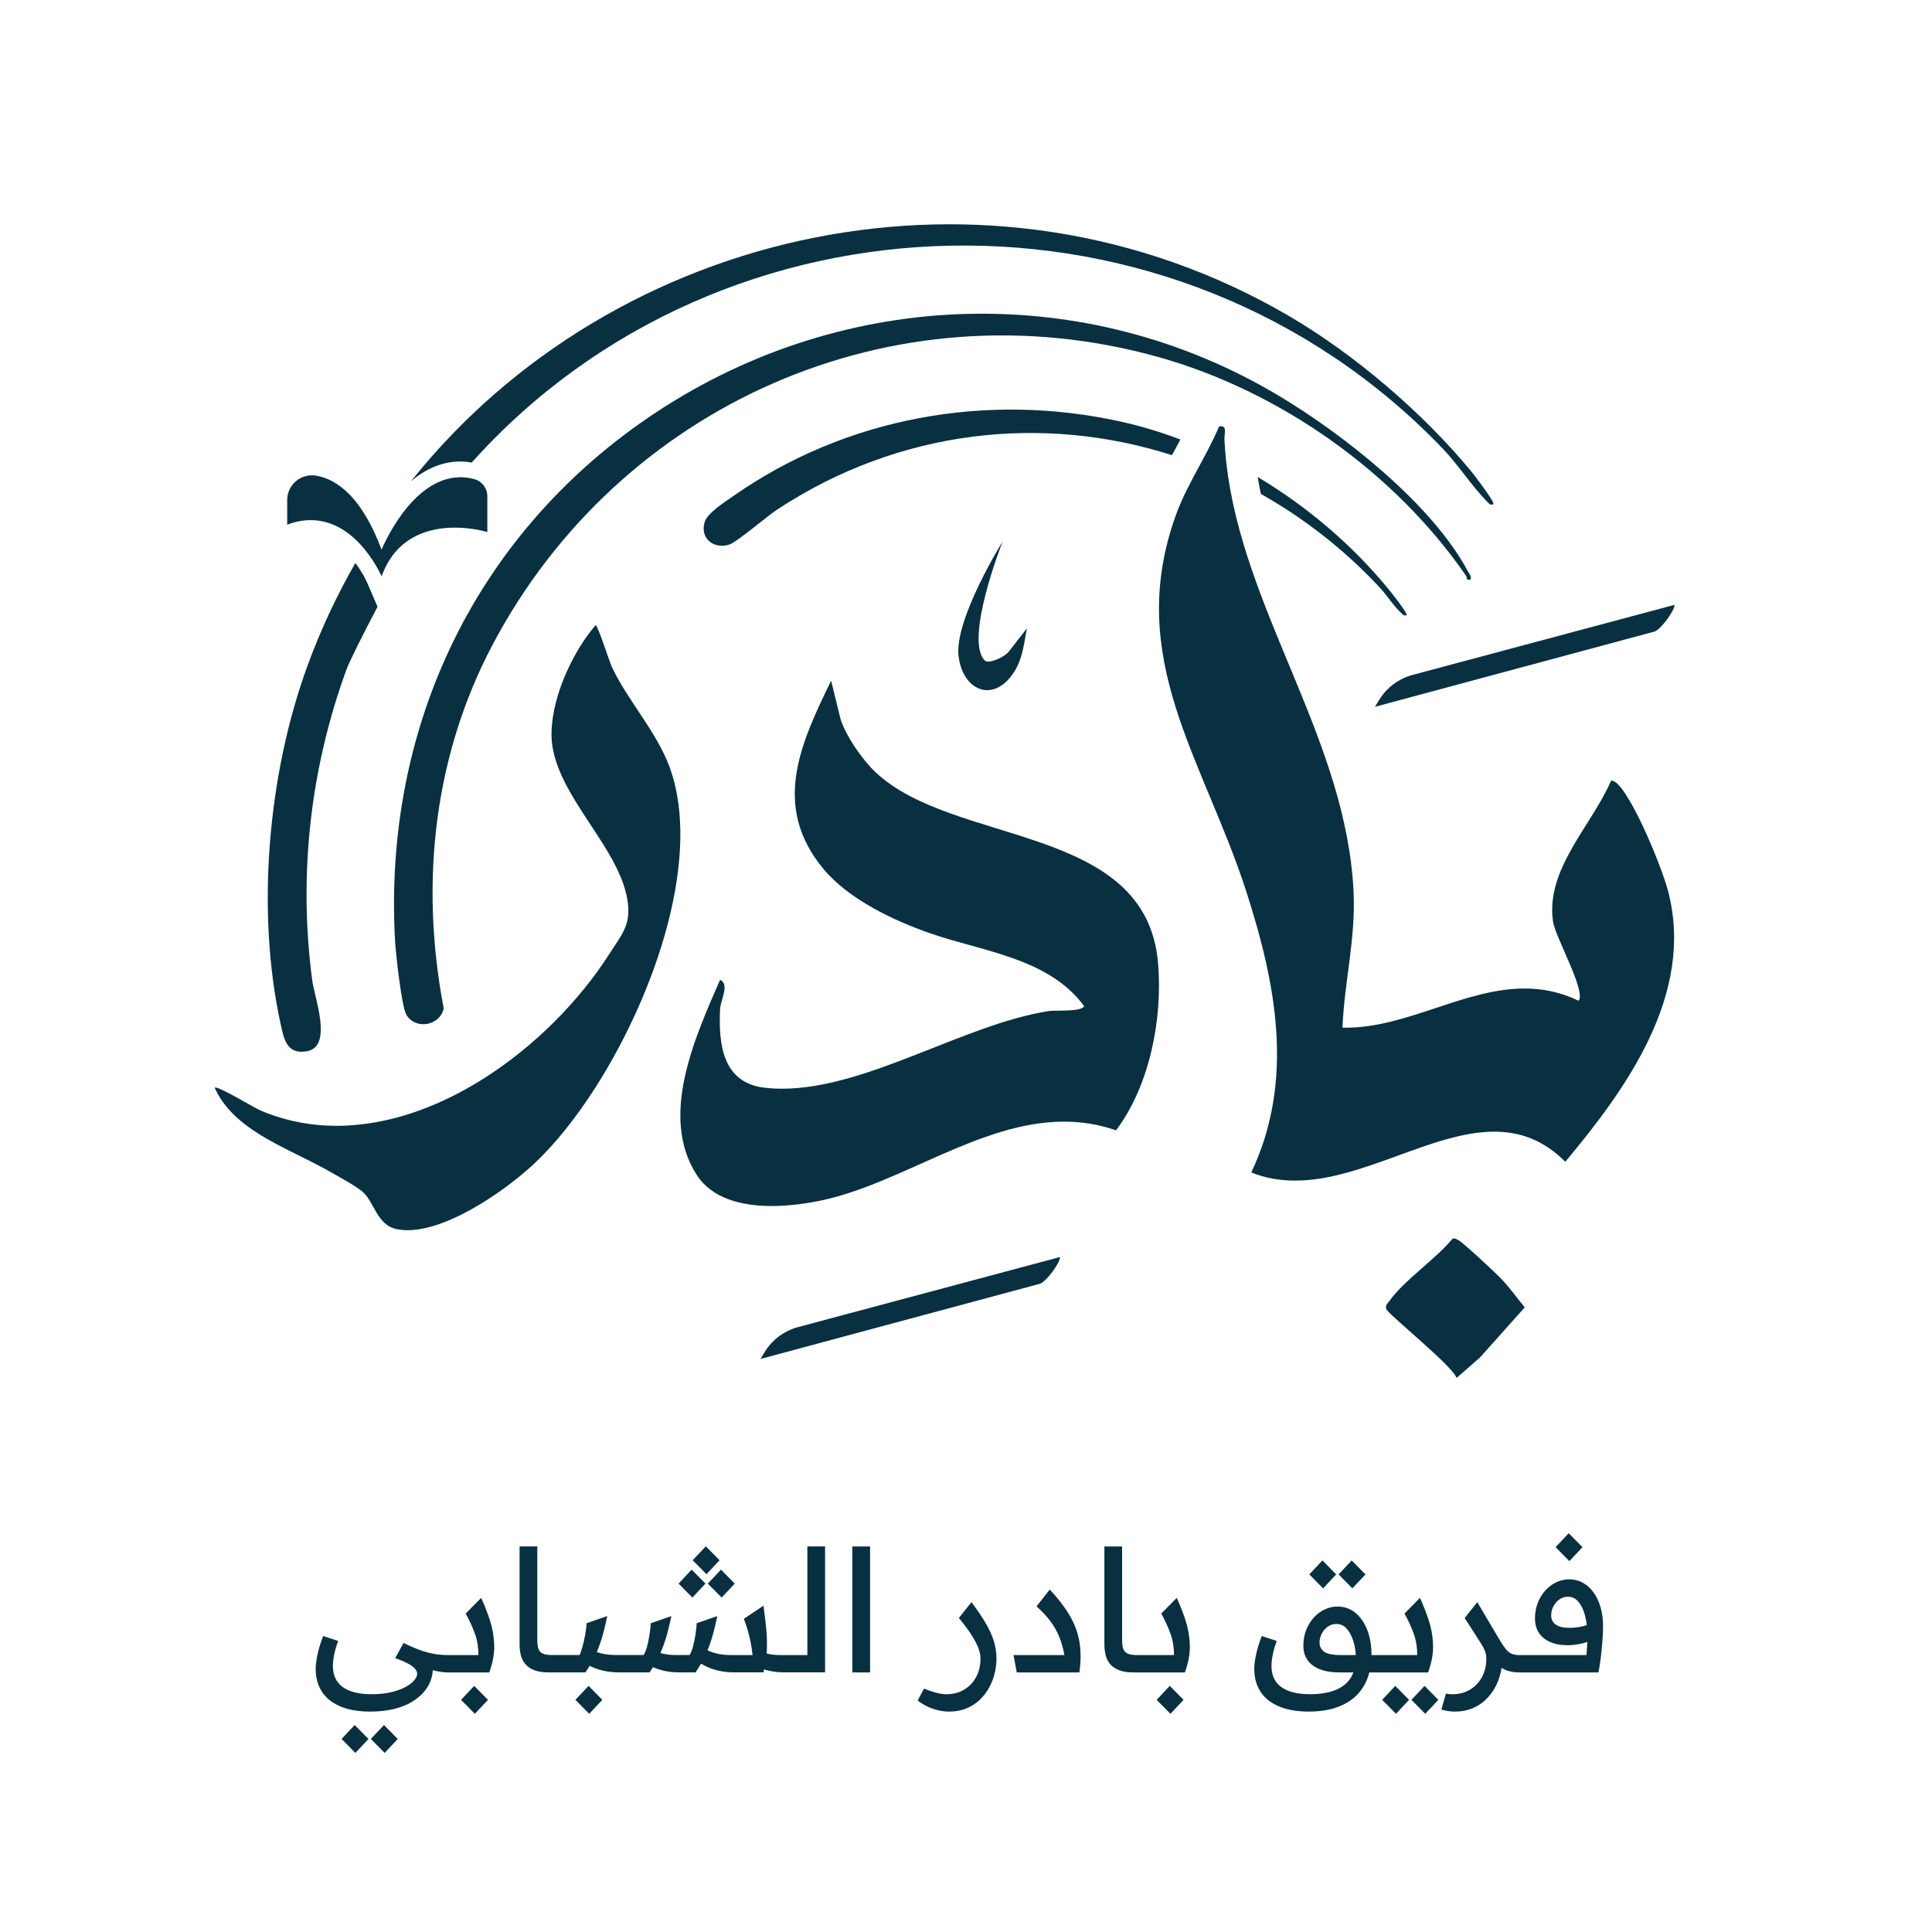
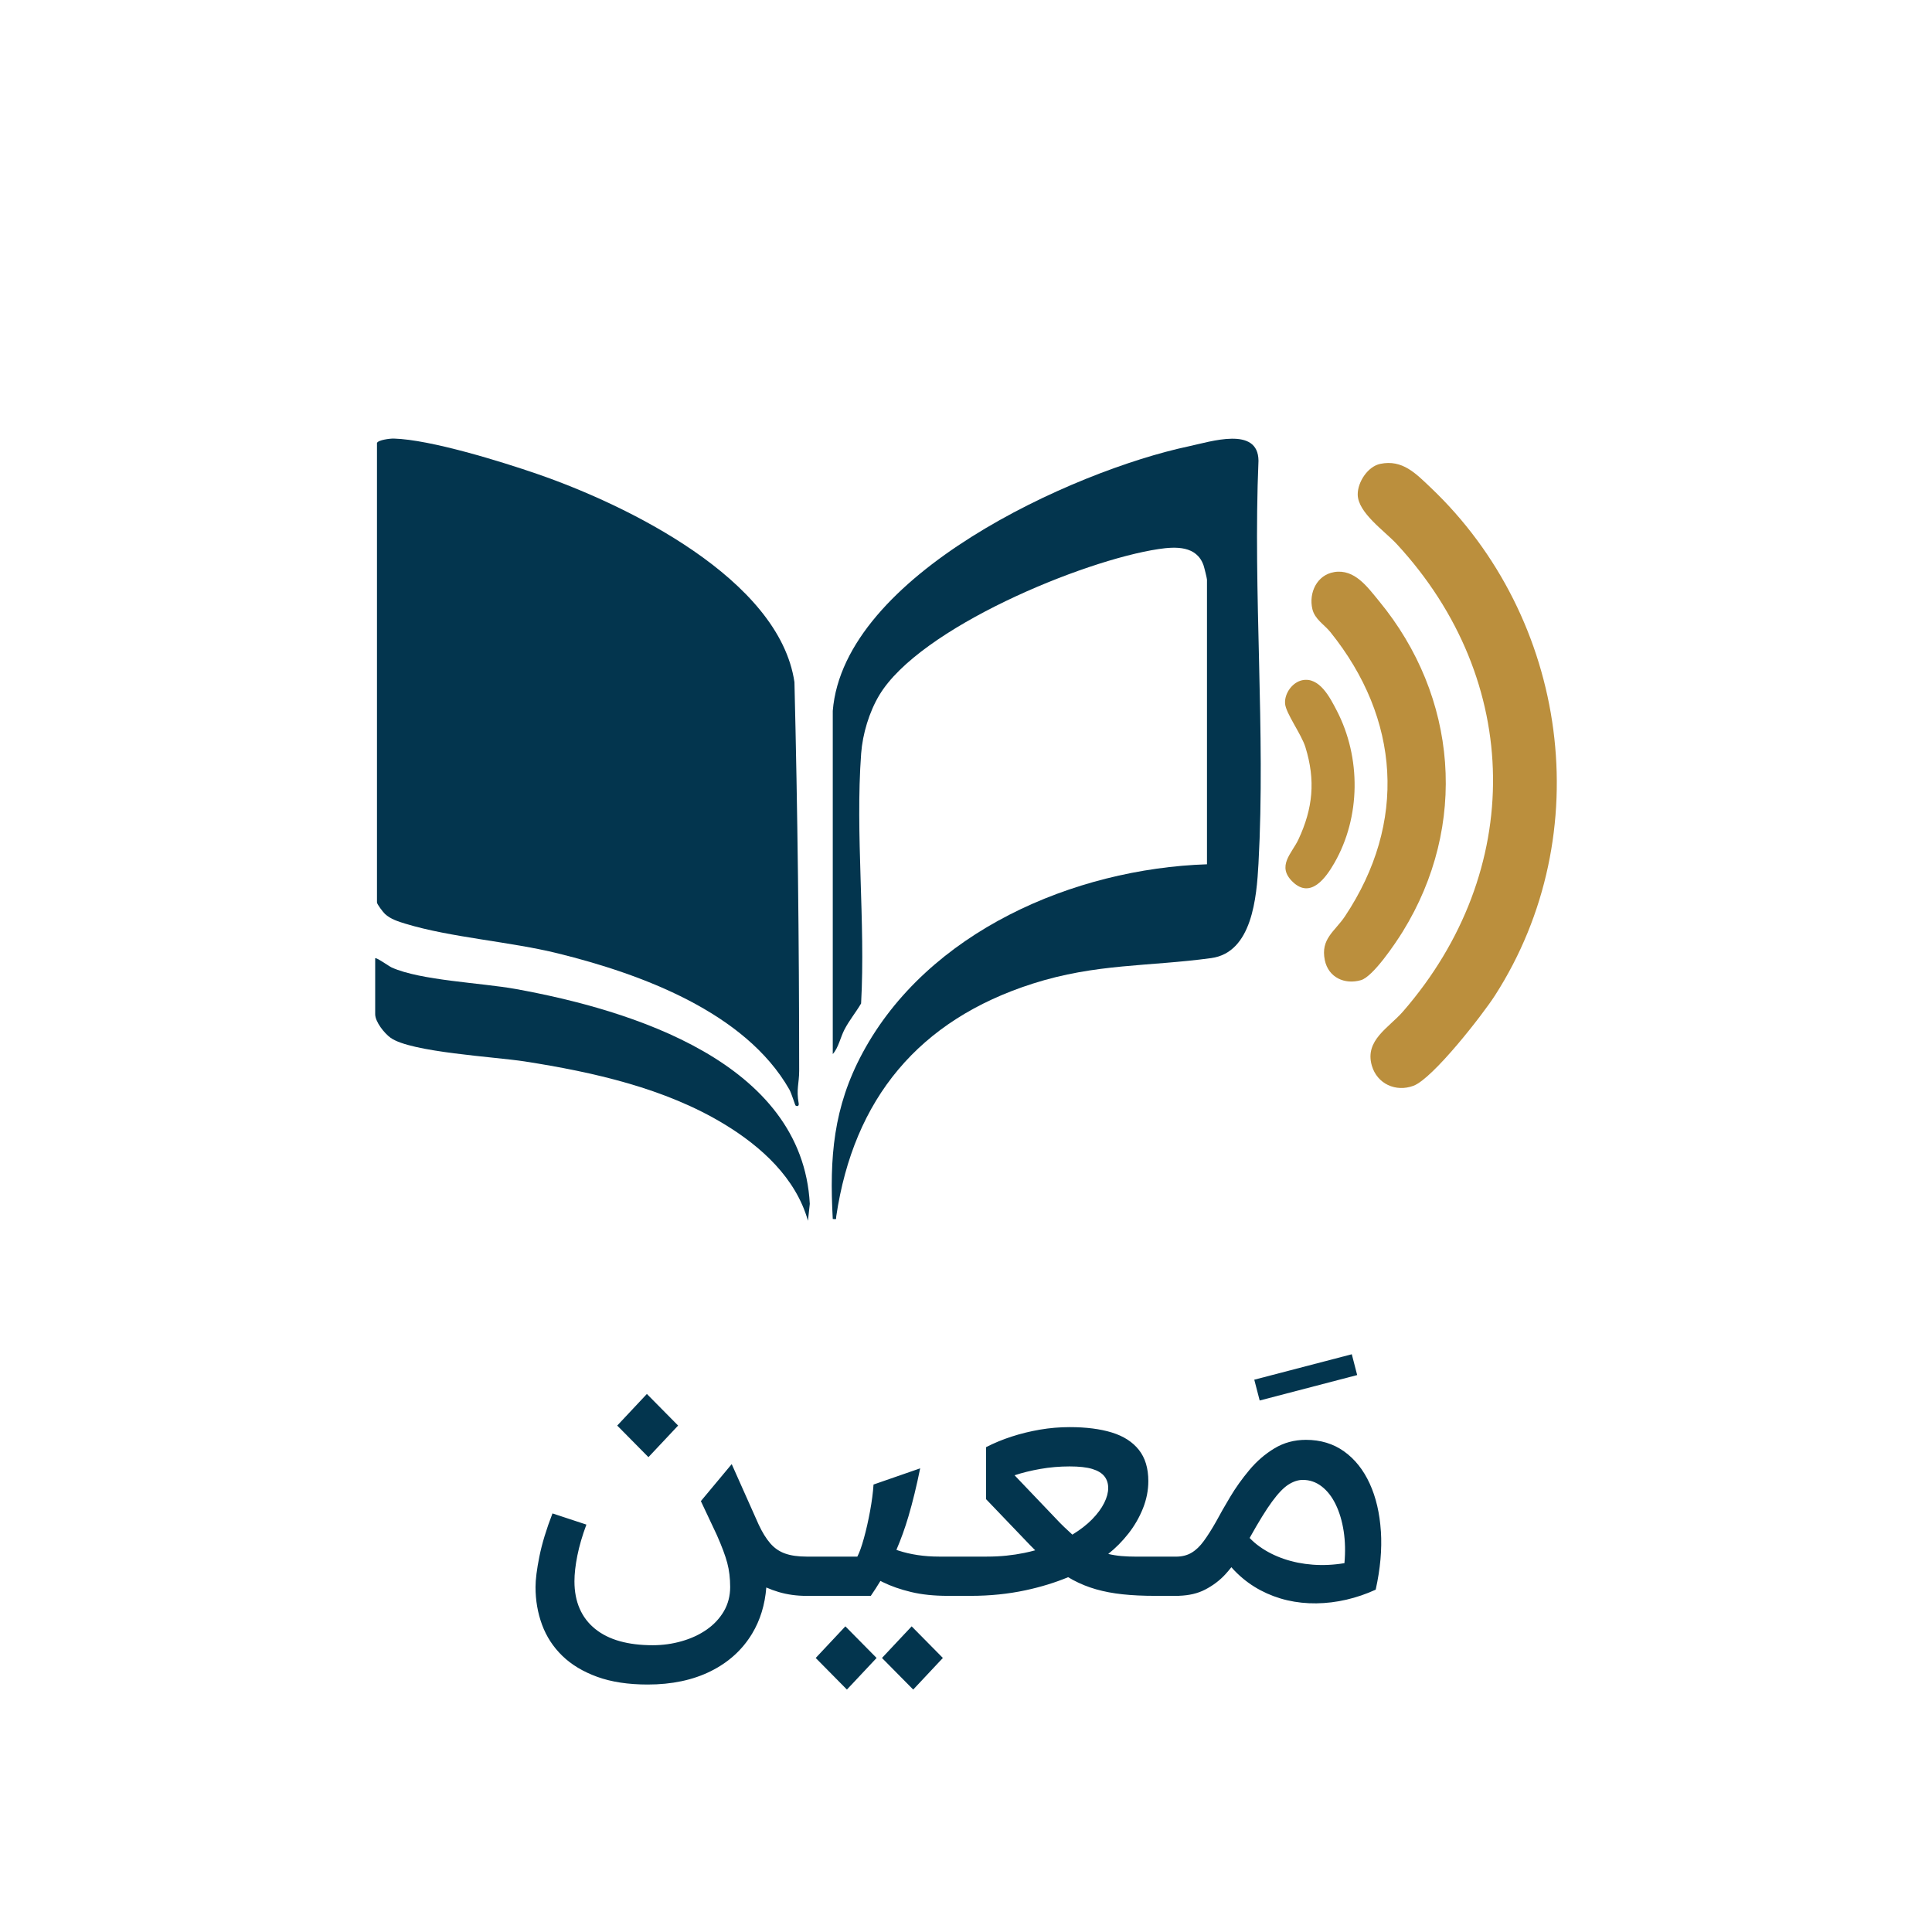
- <svg xmlns="http://www.w3.org/2000/svg" id="Layer_19_copy" version="1.1" viewBox="0 0 900 900">
+ <svg xmlns="http://www.w3.org/2000/svg" id="Layer_1" version="1.1" viewBox="0 0 1080 1080">
  <defs>
    <style>
      .st0 {
-         fill: #083040;
+         fill: none;
+       }
+ 
+       .st1 {
+         fill: #bb8f3d;
+       }
+ 
+       .st2 {
+         fill: #03354e;
      }
    </style>
  </defs>
  <g>
-     <path class="st0" d="M143.09,489.68c12.06-2.2,3.41-24.94,2.35-33.03-6.47-49.05-.95-98.4,15.94-144.72,1.4-3.83,7.54-16.07,14.49-29.3l-4.85-11.25c-.04-.1-1.93-4.38-5.47-9.12-8.8,15.3-16.41,31.58-22.64,48.79-18.14,50.08-23.62,113.41-12.25,165.65,1.55,7.13,2.79,14.75,12.42,12.99Z" />
-     <path class="st0" d="M219.76,215.47c117.05-130.75,327.55-136.45,452.19-6.64,7.29,7.59,13.77,17.73,20.79,24.86.77.78,1.78,2.07,2.9,1.08.85-.75-8.97-13.61-10.08-14.96-22.63-27.47-54.55-54.76-85.14-72.63-138.81-81.11-314.28-41.83-408.96,77.01,6.29-5.31,13.97-9.2,22.97-9.2,1.77,0,3.55.17,5.33.47Z" />
-     <path class="st0" d="M682.93,268.19c.66.96-.26,2.3,2.16,1.76.42-1.68-.55-2.43-1.19-3.63-16.67-31.43-58.04-63.95-88.15-81.95-89.96-53.79-201.85-50.41-289.81,7.52-83.63,55.07-127.57,146.1-121.91,246.41.32,5.72,3.03,30.49,5.23,34.33,4.12,7.2,15.66,5.37,17.44-2.87-11.5-60.21-3.86-118.84,22.57-169.05,59.01-112.06,186.87-168.97,310.27-134.41,56.51,15.82,110.02,53.51,143.39,101.9Z" />
-     <path class="st0" d="M642.92,273.88c2.99,3.21,6.08,8.17,9.19,11.03.97.89,1.52,2.07,3.09,1.73.85-.82-7.7-11.38-8.81-12.72-16.66-20.22-37.5-37.97-60.5-51.71.43,2.63.91,5.26,1.44,7.87,20.21,11.36,39.01,26.02,55.58,43.79Z" />
-     <path class="st0" d="M545.96,212.04c.27-.5.54-1.01.82-1.51,1.06-1.96,2.1-3.88,3.1-5.79-9.11-3.45-18.36-6.25-27.67-8.32-62.48-13.85-128.19-2.03-180.59,34.65-3.86,2.7-12.13,7.92-13.38,12.14-2.21,7.47,4.05,12.73,11.42,10.5,3.45-1.04,17.66-13.24,22.35-16.32,56.97-37.49,123.89-44.55,183.95-25.36Z" />
-     <path class="st0" d="M750.78,363.66c-.1,0-.2,0-.29.03-8.94,20.81-30.63,41.21-27.03,65.61,1.08,7.3,15.37,32.22,11.95,36.9-8.55-4.12-16.93-5.71-25.21-5.71-28.03,0-54.88,18.25-83.21,18.25-.54,0-1.08,0-1.61-.02.9-22.11,6.29-41.36,5.13-63.9-3.53-68.66-48.38-126.29-58.36-192.53-.41-2.72-.76-5.45-1.04-8.19-.32-3.07-.57-6.17-.72-9.28-.13-2.6,1.36-6.26-1.65-6.26-.24,0-.52.02-.83.07-1.62,3.86-3.48,7.62-5.42,11.34-1.16,2.23-2.36,4.45-3.55,6.66-4.09,7.56-8.2,15.12-11.12,23.18-24.13,66.66,12.78,113.78,32.61,175.07,14.02,43.33,22.81,88.31,2.46,131.32,6.72,2.67,13.54,3.77,20.41,3.77,31.35,0,63.75-22.8,92.79-22.79,11.67,0,22.8,3.68,33.09,14.01,28.75-34.35,60.08-78.11,48.03-125.51-3.35-13.17-19.75-52.02-26.43-52.02Z" />
-     <path class="st0" d="M285.09,310.85c-1.21-2.56-6.58-19.62-7.65-19.62h0s0,0,0,0c-5.14,5.97-10,13.87-13.71,22.32-1.54,3.5-2.87,7.08-3.94,10.67-1.31,4.39-2.22,8.76-2.63,12.96-.16,1.7-.27,3.39-.26,5.02.16,21.61,20.22,41.62,30.25,61.98,2.37,4.81,4.18,9.63,5.04,14.5,2.1,11.92-2.32,16.28-8.24,25.56-.11.17-.22.34-.33.51-13.78,21.44-34.44,42.58-58.35,57.7-9.66,6.11-19.85,11.23-30.32,14.99-8.93,3.21-18.06,5.41-27.26,6.4-3.6.39-7.21.61-10.82.61-11.86,0-23.73-2.18-35.28-7.03-3.07-1.29-18.61-10.81-21.28-10.81-.15,0-.26.03-.32.09,5.37,12.05,16.64,19.77,28.69,26.22,4.15,2.22,8.39,4.29,12.52,6.34,3.62,1.79,7.15,3.57,10.45,5.41.34.19.69.38,1.03.57,4.14,2.36,13.64,7.46,16.62,10.28,4.93,4.66,6.57,15.04,15.05,16.96,1.76.4,3.61.59,5.53.59,10.23,0,22.51-5.3,33.69-12.04,9.33-5.62,17.89-12.24,23.85-17.64.5-.46.99-.9,1.46-1.34,9.72-9.11,19.59-21.48,28.68-35.75,28.51-44.72,49.43-108.16,34.34-149-6.14-16.62-19.4-30.8-26.81-46.47Z" />
-     <path class="st0" d="M407.78,359.66c-6.1-5.78-13.67-16.69-16.23-24.72l-4.38-17.86c-14.53,29.82-27.68,58.57-3.63,87.64,11.81,14.28,32.96,24.25,50.26,30.21,24.51,8.44,54.65,11.41,71.18,33.68-.56,2.85-13.51,1.92-16.35,2.36-39.53,6.17-84.76,36.19-124.27,36.19-2.73,0-5.44-.14-8.11-.45-19.72-2.25-21.58-20.42-20.81-36.61.2-4.19,4.6-11.66,0-13.67-11.55,26.53-28.45,63.31-11,90.71,7.18,11.28,21.14,14.67,35.07,14.67,8.27,0,16.53-1.2,23.35-2.65,36.93-7.87,73.84-36.66,112.8-36.66,7.99,0,16.06,1.21,24.24,4.06,15.64-20.8,21.8-51.96,19.56-78.02-5.59-65.04-95.15-54.27-131.67-88.88Z" />
-     <path class="st0" d="M679.45,577.76c-.72-.39-1.33-.85-2.1-.85-.21,0-.43.03-.68.11-7.91,9.6-22.69,19.41-29.53,29.17-.81,1.16-1.8,1.67-1.41,3.51.48,2.25,30.41,26.03,32.82,32.19l10.88-9.51,20.85-23.37c-3.82-4.64-7.42-9.74-11.65-14.02-2.72-2.75-16.91-16-19.16-17.23Z" />
-     <path class="st0" d="M642.44,326.09l-1.92,3.16,129.58-34.87c3.24-.23,10.64-10.94,9.88-12.6l-121.91,32.61c-6.52,1.74-12.11,5.93-15.62,11.7Z" />
-     <path class="st0" d="M371.79,618.2c-6.52,1.74-12.11,5.93-15.62,11.7l-1.92,3.16,129.58-34.87c3.24-.23,10.64-10.94,9.88-12.6l-121.91,32.61Z" />
-     <path class="st0" d="M169.55,255.52c5.45,6.51,8.2,12.98,8.2,12.98,3.55-9.85,9.51-15.6,16.08-18.86,5.96-2.95,12.42-3.85,18.05-3.85,8.53,0,15.14,2.05,15.14,2.05v-16.72c0-3.72-2.52-6.97-6.11-7.93-2.23-.6-4.39-.88-6.47-.88-.22,0-.42.02-.64.03-22.66.62-36.04,33.71-36.04,33.71-1.1-2.95-2.24-5.65-3.41-8.14-8.88-19.01-19.19-25.03-27.19-26.34-.63-.1-1.26-.15-1.88-.15-6.22,0-11.49,5.06-11.49,11.51v11.46c3.92-1.46,7.57-2.09,10.97-2.09,11,0,19.28,6.63,24.8,13.21Z" />
-     <path class="st0" d="M446.54,305.68c1.97,16.26,16.42,22.1,25.86,7.37,4.04-6.31,4.57-13.25,5.99-20.35l-8.44,10.82c-2.11,2.7-9.45,5.88-11.16,4.2-9.83-9.67,8.28-55.48,8.28-55.48,0,0-22.61,36.29-20.53,53.44Z" />
+     <path class="st2" d="M210.72,247.67c.57-1.76,7.42-2.56,9.36-2.51,20.45.54,60.22,12.88,80.38,19.84,49.65,17.13,135.11,58.59,143.64,116.31,1.76,71.7,2.63,145.2,2.64,217.33,0,6.85-1.7,10.39-.28,18.08.38,2.04-1.38,1.66-1.75,1.25-.33-.35-2.24-6.8-3.46-8.94-24.69-43.29-83.12-64.64-129.19-76.03-27.26-6.74-59.77-8.84-85.46-16.65-3.98-1.21-8.29-2.56-11.4-5.45-1.1-1.02-4.47-5.47-4.47-6.44V247.67Z" />
+     <path class="st2" d="M465.52,397.38c6.17-75.92,134.27-134.16,199.09-147.91,12.09-2.56,38.73-11.41,38.89,8.08-3.14,74.09,4.03,151.43,0,225.14-1.03,18.93-3.52,49.76-26.43,52.89-35.17,4.8-64.31,2.95-99.74,14.27-63.77,20.37-100.12,64.42-109.86,130.08-.26,1.72.52,1.67-1.95,1.49-1.88-34.36.27-62.36,16.68-92.86,36.45-67.74,118.04-102.93,192.51-105.42v-159.12c0-.68-1.52-6.87-1.92-8-3.86-11.01-15.58-10.53-25.09-9.1-42.34,6.33-133.69,44.06-156.21,81.74-5.6,9.37-9.29,21.63-10.1,32.53-3.34,45.15,2.49,94.2-.03,139.76-2.91,4.95-6.6,9.4-9.27,14.52-2.3,4.4-3.35,10.22-6.57,13.76v-191.84Z" />
+     <path class="st1" d="M771.6,259.3c12.35-2.56,19.85,5.38,28.04,13.15,77.14,73.11,94.01,193.74,36.09,283.97-6.98,10.87-34.76,46.52-45.62,50.55-9.86,3.66-20.27-1.07-23.24-11.25-4.15-14.22,9.49-21.16,17.41-30.28,68.16-78.43,67.2-184.85-3.46-261.28-6.8-7.36-21.76-17.51-21.85-27.72-.06-6.91,5.59-15.68,12.63-17.14Z" />
+     <path class="st2" d="M209.73,535.68c.57-.66,7.69,4.45,9.23,5.15,16.15,7.28,50.19,8.56,69.28,12.02,64.79,11.74,160.22,40.99,164.44,120.1l-1.03,9.46c-6.8-23.93-26.03-41.39-46.69-53.95-33.19-20.17-73.54-29.17-111.62-35.11-16.63-2.59-63.75-5.12-75.01-13.23-3.48-2.51-8.6-8.89-8.6-13.21v-31.23Z" />
+     <path class="st1" d="M745.83,319.79c11.41-1.85,18.57,8.34,25.01,16.15,44.12,53.46,49.94,125.5,13.33,184.79-4.05,6.55-16.56,25.19-23.38,27.18-9.16,2.66-18.22-1.54-20.21-11.17-2.47-11.99,5.63-16.06,11.27-24.53,34.84-52.33,30.84-110.46-8.23-158.95-3.3-4.1-8.65-7.07-10-12.8-2.13-9.1,2.57-19.08,12.2-20.65Z" />
+     <path class="st1" d="M727.98,380.25c9.59-1.97,15.46,9.62,19.27,16.96,13.64,26.27,13.43,59.53-1.35,85.24-4.68,8.15-13.14,20.1-23.14,10.64-9.39-8.88-.59-16.01,3.05-23.79,8.15-17.41,9.66-33.1,3.93-51.61-2.26-7.32-11-19-11.38-24.4-.4-5.68,4.08-11.9,9.61-13.04Z" />
  </g>
  <g>
-     <polygon class="st0" points="159.13 810.08 165.55 816.58 171.65 810.08 165.23 803.58 159.13 810.08" />
-     <polygon class="st0" points="172.76 810.08 179.18 816.58 185.29 810.08 178.87 803.58 172.76 810.08" />
-     <path class="st0" d="M228.22,754.74c-1.19-3.59-2.55-7.06-4.08-10.39l-7.21,7.29c1.8,3.28,3.24,6.42,4.32,9.44,1.08,3.01,1.62,6.32,1.62,9.91h-14.35c-1.43,0-2.85-.08-4.28-.24-1.43-.16-2.95-.44-4.56-.83-1.61-.4-3.37-.96-5.27-1.71-1.9-.74-4.04-1.69-6.42-2.85l-3.88,7.06c2.64.95,4.7,1.84,6.18,2.66,1.48.82,2.52,1.61,3.13,2.38.61.77.91,1.55.91,2.34,0,.84-.44,1.81-1.31,2.89-.87,1.08-2.19,2.11-3.96,3.09-1.77.98-3.98,1.8-6.62,2.46-2.64.66-5.76.99-9.36.99-2.91,0-5.48-.28-7.73-.83-2.25-.55-4.14-1.39-5.67-2.5-1.53-1.11-2.68-2.49-3.45-4.12-.77-1.64-1.15-3.54-1.15-5.71,0-1.53.2-3.29.59-5.27s1.02-4.11,1.86-6.38l-6.98-2.3c-1.27,3.28-2.17,6.24-2.7,8.88-.53,2.64-.79,4.73-.79,6.26,0,3.33.59,6.25,1.78,8.76,1.19,2.51,2.88,4.6,5.07,6.26,2.19,1.66,4.84,2.92,7.93,3.77,3.09.84,6.54,1.27,10.35,1.27,4.28,0,8.03-.4,11.26-1.19,3.22-.79,5.99-1.88,8.29-3.25,2.3-1.38,4.17-2.91,5.63-4.6,1.45-1.69,2.52-3.46,3.21-5.31.63-1.71.96-3.35,1.01-4.93.98.26,1.94.48,2.87.64,1.53.27,2.88.4,4.04.4h19.42c1.69-4.65,2.46-8.97,2.3-12.96-.16-3.99-.83-7.78-2.02-11.38Z" />
-     <polygon class="st0" points="214.78 791.85 221.2 798.35 227.31 791.85 220.89 785.35 214.78 791.85" />
-     <polygon class="st0" points="268.06 791.85 274.48 798.35 280.59 791.85 274.17 785.35 268.06 791.85" />
-     <polygon class="st0" points="335.21 726.83 328.79 720.33 322.69 726.83 329.11 733.33 335.21 726.83" />
-     <polygon class="st0" points="336.17 744.2 342.27 737.7 335.85 731.19 329.74 737.7 336.17 744.2" />
-     <polygon class="st0" points="328.63 737.7 322.21 731.19 316.11 737.7 322.53 744.2 328.63 737.7" />
-     <path class="st0" d="M376.12,771h-12.45c-.95,0-1.88-.04-2.78-.12-.9-.08-1.77-.2-2.62-.36-.39-.07-.77-.15-1.14-.24.04-.61.09-1.22.11-1.82.11-3.49-.01-6.94-.36-10.35s-.75-6.78-1.23-10.11l-9.12,6.1c.79,2.17,1.43,4.08,1.9,5.75s.88,3.34,1.23,5.04.65,3.73.91,6.1h-10.15c-4.23,0-7.84-.75-10.84-2.24.23-.56.48-1.12.69-1.69.79-2.09,1.49-4.29,2.1-6.62.61-2.33,1.2-4.86,1.78-7.61l-9.59,3.33c-.11,1.64-.3,3.41-.59,5.31-.29,1.9-.66,3.71-1.11,5.43-.45,1.72-.99,3.08-1.62,4.08h-6.34c-2.33,0-4.48-.24-6.46-.71-.27-.07-.53-.14-.8-.22.44-.98.85-1.98,1.23-2.99.79-2.09,1.49-4.29,2.1-6.62.61-2.33,1.2-4.86,1.78-7.61l-9.59,3.33c-.11,1.64-.3,3.41-.59,5.31-.29,1.9-.66,3.71-1.11,5.43-.45,1.72-.99,3.08-1.62,4.08h-13.08c-1.53,0-3-.11-4.4-.32-1.4-.21-2.71-.51-3.92-.91-.15-.05-.29-.11-.44-.17.93-2.17,1.76-4.45,2.46-6.85.87-2.96,1.68-6.26,2.42-9.91l-9.59,3.33c-.11,1.64-.34,3.46-.71,5.47-.37,2.01-.79,3.87-1.27,5.59s-.93,2.97-1.35,3.77h-12.69c-1.48,0-2.68-.13-3.61-.4-.93-.26-1.63-.67-2.1-1.23-.48-.56-.81-1.28-.99-2.18-.19-.9-.28-1.96-.28-3.17v-43.61h-8.25v45.67c0,1.75.2,3.41.59,5s1.1,2.97,2.1,4.16c1,1.19,2.39,2.13,4.16,2.82,1.77.69,4.03,1.03,6.78,1.03h17.05c.71-1.04,1.36-2.06,1.98-3.09.18.09.34.18.52.27,1.67.82,3.59,1.49,5.79,2.02,2.19.53,4.72.79,7.57.79h14.03c.56-.82,1.08-1.63,1.58-2.44,1.47.65,3.12,1.2,4.96,1.65,2.19.53,4.72.79,7.57.79h7.29c.93-1.36,1.77-2.71,2.53-4.05.75.42,1.53.83,2.34,1.23,1.67.82,3.59,1.49,5.79,2.02,2.19.53,4.72.79,7.57.79h13.4c.12-.45.21-.91.32-1.36,1.07.33,2.22.61,3.45.84,1.82.34,3.85.52,6.07.52h18.87v-58.67h-8.25v50.58Z" />
-     <rect class="st0" x="397.06" y="720.41" width="8.25" height="58.67" />
-     <path class="st0" d="M459.29,756.33c-1.69-2.91-3.94-6.24-6.74-9.99l-5.87,7.37c2.64,3.22,4.69,6,6.14,8.33,1.45,2.33,2.47,4.32,3.05,5.99.58,1.67.87,3.21.87,4.64,0,3.22-.67,6.08-2.02,8.56-1.35,2.48-3.21,4.44-5.59,5.87-2.38,1.43-5.15,2.14-8.33,2.14-1.48,0-3.16-.27-5.03-.79-1.88-.53-3.66-1.14-5.35-1.82l-2.93,5.55c2.33,1.8,4.78,3.1,7.37,3.92,2.59.82,5,1.23,7.21,1.23,3.01,0,5.71-.49,8.09-1.47,2.38-.98,4.45-2.31,6.22-4,1.77-1.69,3.24-3.59,4.4-5.71,1.16-2.12,2.02-4.33,2.58-6.66s.83-4.6.83-6.82c0-2.8-.4-5.5-1.19-8.09-.79-2.59-2.04-5.34-3.73-8.25Z" />
-     <path class="st0" d="M498.26,752.48c-2.3-3.88-5.38-7.89-9.24-12.01l-6.18,7.85c2.75,2.43,4.98,4.84,6.7,7.21,1.72,2.38,3.06,4.82,4.04,7.33.98,2.51,1.73,5.22,2.26,8.13h-23.71l1.51,8.09h29.18c.74-5.29.74-10.07,0-14.35-.74-4.28-2.26-8.36-4.56-12.25Z" />
-     <path class="st0" d="M552.25,754.74c-1.19-3.59-2.55-7.06-4.08-10.39l-7.21,7.29c1.8,3.28,3.24,6.42,4.32,9.44,1.08,3.01,1.62,6.32,1.62,9.91h-17.2c-1.48,0-2.68-.13-3.61-.4-.93-.26-1.63-.67-2.1-1.23-.48-.56-.81-1.28-.99-2.18-.19-.9-.28-1.96-.28-3.17v-43.61h-8.25v45.67c0,1.75.2,3.41.59,5s1.1,2.97,2.1,4.16c1,1.19,2.39,2.13,4.16,2.82,1.77.69,4.03,1.03,6.78,1.03h23.86c1.69-4.65,2.46-8.97,2.3-12.96-.16-3.99-.83-7.78-2.02-11.38Z" />
-     <polygon class="st0" points="538.81 791.85 545.24 798.35 551.34 791.85 544.92 785.35 538.81 791.85" />
-     <polygon class="st0" points="636.1 733.42 629.67 726.91 623.57 733.42 629.99 739.92 636.1 733.42" />
-     <polygon class="st0" points="622.46 733.42 616.04 726.91 609.93 733.42 616.35 739.92 622.46 733.42" />
-     <polygon class="st0" points="643.87 791.85 650.29 798.35 656.39 791.85 649.97 785.35 643.87 791.85" />
-     <polygon class="st0" points="657.5 791.85 663.92 798.35 670.03 791.85 663.61 785.35 657.5 791.85" />
-     <path class="st0" d="M645.21,779.08h20.06c1.69-4.65,2.46-8.97,2.3-12.96-.16-3.99-.83-7.78-2.02-11.38-1.19-3.59-2.55-7.06-4.08-10.39l-7.21,7.29c1.8,3.28,3.24,6.42,4.32,9.44,1.08,3.01,1.62,6.32,1.62,9.91h-21.33v-1.59c-.16-4.17-.93-7.83-2.3-10.98-1.38-3.14-3.21-5.6-5.51-7.37-2.3-1.77-4.98-2.66-8.05-2.66-2.01,0-3.95.44-5.83,1.31s-3.57,2.12-5.07,3.73c-1.51,1.61-2.71,3.54-3.61,5.79-.9,2.25-1.35,4.74-1.35,7.49,0,1.69.3,3.28.91,4.76.61,1.48,1.59,2.79,2.93,3.92,1.35,1.14,3.09,2.04,5.23,2.7,2.14.66,4.74.99,7.81.99h6.42c-.9,2.38-2.3,4.32-4.2,5.83-1.9,1.51-4.2,2.6-6.9,3.29-2.7.69-5.71,1.03-9.04,1.03-3.91,0-7.2-.49-9.87-1.47-2.67-.98-4.69-2.45-6.07-4.4-1.38-1.96-2.06-4.39-2.06-7.29,0-1.53.2-3.29.59-5.27s1.02-4.11,1.86-6.38l-6.98-2.3c-1.27,3.28-2.17,6.24-2.7,8.88-.53,2.64-.79,4.73-.79,6.26,0,3.33.59,6.25,1.78,8.76,1.19,2.51,2.88,4.6,5.07,6.26,2.19,1.66,4.84,2.92,7.93,3.77,3.09.84,6.54,1.27,10.35,1.27,5.44,0,10.11-.74,13.99-2.22,3.88-1.48,7.03-3.58,9.43-6.3,2.41-2.72,4.08-5.96,5.04-9.71h7.29ZM624.84,771c-4.02,0-6.71-.54-8.09-1.62-1.38-1.08-2.06-2.5-2.06-4.24,0-1.37.33-2.72.99-4.04.66-1.32,1.59-2.42,2.77-3.29,1.19-.87,2.55-1.31,4.08-1.31,1.8,0,3.32.65,4.56,1.94,1.24,1.3,2.23,2.95,2.97,4.96.74,2.01,1.22,4.12,1.43,6.34,0,.21.01.42.04.63.03.21.04.42.04.63h-6.74Z" />
-     <polygon class="st0" points="737.18 720.73 730.76 714.23 724.66 720.73 731.08 727.23 737.18 720.73" />
-     <path class="st0" d="M744.79,746.34c-1.32-3.28-3.17-5.87-5.55-7.77-2.38-1.9-5.15-2.85-8.33-2.85-2.01,0-3.95.44-5.83,1.31-1.88.87-3.57,2.11-5.07,3.73-1.51,1.61-2.71,3.54-3.61,5.79-.9,2.25-1.35,4.74-1.35,7.49,0,1.69.29,3.28.87,4.76.58,1.48,1.49,2.79,2.74,3.92,1.24,1.14,2.83,2.04,4.76,2.7,1.93.66,4.24.99,6.94.99,2.22,0,4.53-.3,6.94-.91.73-.18,1.44-.4,2.14-.64-.03.82-.08,1.7-.15,2.66-.08,1-.17,2.17-.28,3.49h-31.08c-1.48,0-2.71-.2-3.69-.59-.98-.4-1.86-1.08-2.66-2.06-.79-.98-1.69-2.29-2.7-3.92l-10.7-18.08-5.87,7.37,7.18,11.22c.41.65.8,1.28,1.14,1.86.53.9.95,1.8,1.27,2.7.32.9.48,1.96.48,3.17,0,3.22-.67,6.08-2.02,8.56s-3.21,4.44-5.59,5.87c-2.38,1.43-5.15,2.14-8.33,2.14-.42,0-.89-.03-1.39-.08-.5-.05-.99-.13-1.47-.24l-2.14,7.45c1.11.32,2.19.55,3.25.71,1.06.16,2.06.24,3.01.24,3.01,0,5.71-.49,8.09-1.47,2.38-.98,4.45-2.31,6.22-4,1.77-1.69,3.24-3.59,4.4-5.71,1.16-2.12,2.02-4.33,2.58-6.66.2-.84.35-1.68.48-2.51,1.12.66,2.3,1.17,3.56,1.51,1.45.4,3.08.59,4.88.59h36.71c.37-1.8.71-3.95,1.03-6.46.32-2.51.58-5.1.79-7.77.21-2.67.32-5.09.32-7.25,0-4.23-.66-7.98-1.98-11.26ZM735.56,757.95c-1.4.24-2.79.36-4.16.36-2.22,0-3.96-.25-5.23-.75-1.27-.5-2.18-1.19-2.74-2.06s-.83-1.89-.83-3.05c0-1.37.33-2.72.99-4.04.66-1.32,1.59-2.42,2.78-3.29s2.55-1.31,4.08-1.31,2.85.49,3.96,1.47c1.11.98,2.05,2.33,2.82,4.04.76,1.72,1.33,3.69,1.7,5.91.1.59.18,1.19.25,1.8-1.23.41-2.45.73-3.62.93Z" />
+     <path class="st0" d="M617.34,825.23c-1.44-1.79-3.7-3.16-6.79-4.09-3.09-.93-7.29-1.4-12.6-1.4-5.6,0-11.06.47-16.37,1.4-5.31.94-10.12,2.12-14.43,3.55l22.62,23.7c1.72,1.87,3.41,3.59,5.06,5.17,1.65,1.58,3.19,3.02,4.63,4.31,4.45-2.73,8.15-5.6,11.1-8.62,2.94-3.02,5.17-6.03,6.68-9.05,1.51-3.02,2.26-5.82,2.26-8.4s-.72-4.77-2.15-6.57Z" />
+     <path class="st0" d="M746.72,841.06c-2.08-4.31-4.71-7.68-7.86-10.13-3.16-2.44-6.68-3.66-10.56-3.66-2.59,0-5.25.86-7.97,2.58-2.73,1.72-5.78,4.88-9.16,9.48-3.38,4.6-7.51,11.28-12.39,20.04-.06.12-.14.25-.2.37,1.68,1.77,3.58,3.41,5.7,4.91,3.95,2.8,8.44,5.06,13.47,6.79,5.03,1.72,10.41,2.8,16.16,3.23,5.74.43,11.63.15,17.67-.86.57-6.32.43-12.28-.43-17.88-.86-5.6-2.34-10.56-4.42-14.87Z" />
+     <polygon class="st2" points="379.07 796.9 361.61 779.23 345.03 796.9 362.48 814.56 379.07 796.9" />
+     <polygon class="st2" points="455.98 926.81 473.43 944.48 490.02 926.81 472.57 909.14 455.98 926.81" />
+     <polygon class="st2" points="493.03 926.81 510.49 944.48 527.07 926.81 509.62 909.14 493.03 926.81" />
+     <polygon class="st2" points="758.67 768.67 755.66 757.04 701.15 771.26 704.17 782.89 758.67 768.67" />
+     <path class="st2" d="M771.92,856.04c-.65-10.12-2.73-19.03-6.25-26.71-3.52-7.68-8.29-13.68-14.33-17.99-6.03-4.31-13.14-6.46-21.33-6.46-6.46,0-12.32,1.58-17.56,4.74-5.25,3.16-9.91,7.18-14,12.07-4.09,4.88-7.69,9.91-10.77,15.08-3.09,5.17-5.71,9.77-7.86,13.79-2.44,4.31-4.74,7.94-6.89,10.88-2.15,2.95-4.45,5.14-6.89,6.57-2.44,1.44-5.32,2.16-8.62,2.16h-22.19c-3.02,0-5.78-.11-8.29-.32-2.51-.22-4.99-.61-7.43-1.19,4.16-3.3,7.93-7.11,11.31-11.42,3.37-4.31,6.07-8.97,8.08-14,2.01-5.03,3.02-10.13,3.02-15.3,0-7.18-1.76-13-5.28-17.45-3.52-4.45-8.55-7.68-15.08-9.7-6.54-2.01-14.4-3.02-23.59-3.02-5.6,0-11.13.47-16.59,1.4-5.46.94-10.74,2.23-15.83,3.88-5.1,1.65-9.88,3.63-14.33,5.92v29.08l24.34,25.42c1.05,1.09,2.09,2.14,3.13,3.16-1.95.54-3.99,1.03-6.14,1.47-3.16.65-6.46,1.15-9.91,1.51-3.45.36-7.11.54-10.99.54h-26.71c-4.17,0-8.15-.29-11.96-.86-3.81-.57-7.36-1.4-10.67-2.48-.41-.13-.81-.28-1.21-.43,2.54-5.91,4.78-12.11,6.71-18.64,2.37-8.04,4.56-17.02,6.57-26.93l-26.07,9.05c-.29,4.45-.94,9.41-1.94,14.87-1.01,5.46-2.15,10.52-3.45,15.19-1.29,4.67-2.51,8.08-3.66,10.23h-28.44c-4.74,0-8.73-.57-11.96-1.72-3.23-1.15-6-3.05-8.29-5.71-2.3-2.66-4.45-6.14-6.46-10.45l-15.08-33.82-17.24,20.68,8.87,18.83c2.85,6.42,4.81,11.67,5.89,15.75,1.08,4.09,1.62,8.58,1.62,13.46s-1.19,9.55-3.55,13.57c-2.37,4.02-5.57,7.43-9.59,10.23-4.02,2.8-8.65,4.96-13.9,6.46-5.25,1.51-10.67,2.26-16.27,2.26-6.89,0-13.03-.75-18.42-2.26-5.39-1.51-9.98-3.81-13.79-6.89-3.81-3.09-6.68-6.86-8.62-11.31-1.94-4.45-2.91-9.55-2.91-15.3,0-4.16.54-8.94,1.62-14.33s2.76-11.17,5.06-17.34l-18.96-6.25c-3.45,8.91-5.89,16.95-7.33,24.13-1.44,7.18-2.15,12.86-2.15,17.02,0,7.47,1.22,14.5,3.66,21.11,2.44,6.6,6.21,12.39,11.31,17.34,5.1,4.96,11.6,8.87,19.5,11.74,7.9,2.87,17.31,4.31,28.22,4.31,13.5,0,25.24-2.48,35.22-7.43,9.98-4.96,17.7-11.96,23.16-21.01,4.53-7.51,7.17-16.12,7.94-25.81,2.21.99,4.52,1.83,6.92,2.54,4.88,1.44,10.05,2.15,15.51,2.15h35.98c1.92-2.8,3.72-5.59,5.39-8.36.47.24.92.48,1.4.71,4.52,2.23,9.77,4.06,15.73,5.49,5.96,1.44,12.82,2.15,20.58,2.15h12.71c10.77,0,21-1.04,30.7-3.12,8.59-1.84,16.52-4.28,23.81-7.31.93.56,1.86,1.1,2.8,1.6,4.02,2.15,8.29,3.88,12.82,5.17,4.52,1.29,9.48,2.23,14.87,2.8,5.39.58,11.45.86,18.21.86h13.36v-.04c5.58-.19,10.39-1.32,14.43-3.41,4.45-2.3,8.26-5.17,11.42-8.62,1.18-1.29,2.28-2.61,3.33-3.94,1.04,1.19,2.12,2.33,3.24,3.4,3.95,3.81,8.29,6.97,13.03,9.48,4.74,2.51,9.73,4.38,14.97,5.6,5.24,1.22,10.66,1.79,16.27,1.72,5.6-.07,11.2-.75,16.8-2.05s11.06-3.16,16.37-5.6c2.59-11.63,3.56-22.51,2.91-32.64ZM610.56,849.25c-2.95,3.02-6.65,5.89-11.1,8.62-1.44-1.29-2.98-2.73-4.63-4.31-1.65-1.58-3.34-3.3-5.06-5.17l-22.62-23.7c4.31-1.43,9.12-2.62,14.43-3.55,5.31-.93,10.77-1.4,16.37-1.4,5.31,0,9.51.47,12.6,1.4,3.09.94,5.35,2.3,6.79,4.09,1.43,1.8,2.15,3.99,2.15,6.57s-.75,5.39-2.26,8.4c-1.51,3.02-3.74,6.03-6.68,9.05ZM751.56,873.81c-6.03,1.01-11.92,1.29-17.67.86-5.75-.43-11.13-1.51-16.16-3.23-5.03-1.72-9.52-3.99-13.47-6.79-2.12-1.5-4.01-3.14-5.7-4.91.07-.12.14-.25.2-.37,4.88-8.76,9.01-15.44,12.39-20.04,3.37-4.59,6.43-7.76,9.16-9.48,2.73-1.72,5.39-2.58,7.97-2.58,3.88,0,7.4,1.22,10.56,3.66,3.16,2.44,5.78,5.82,7.86,10.13,2.08,4.31,3.55,9.26,4.42,14.87.86,5.6,1,11.56.43,17.88Z" />
  </g>
</svg>
